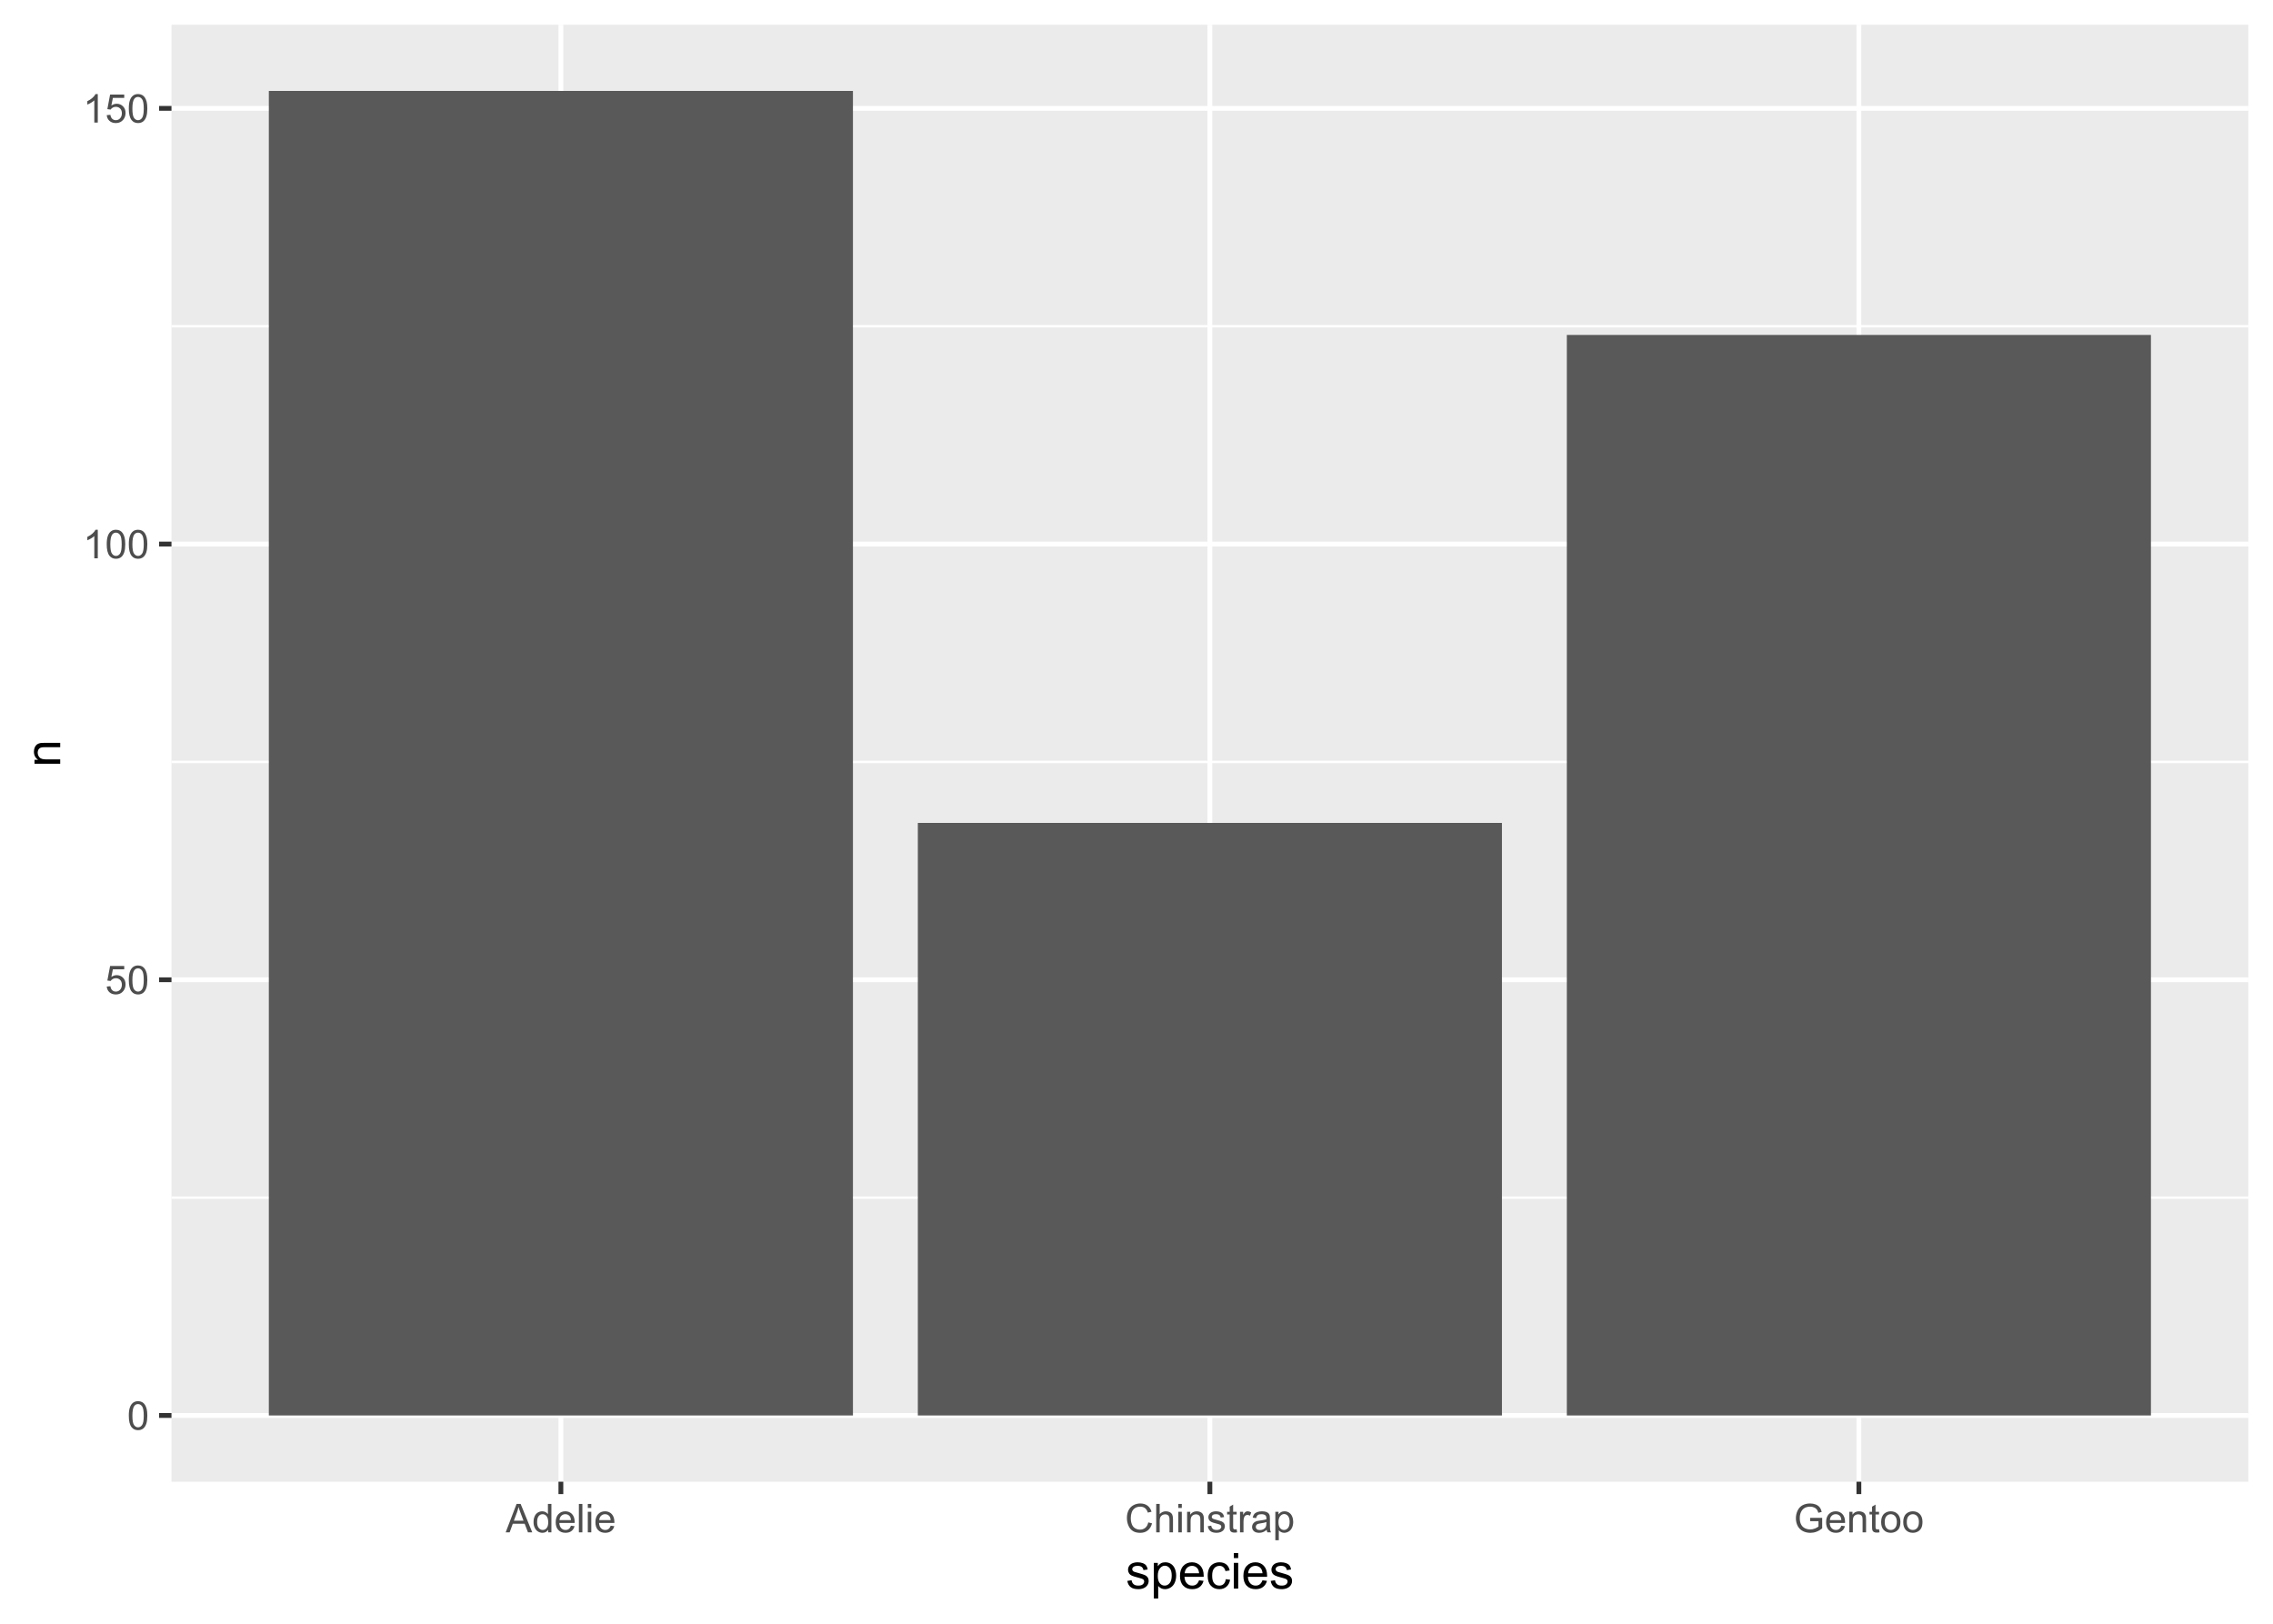
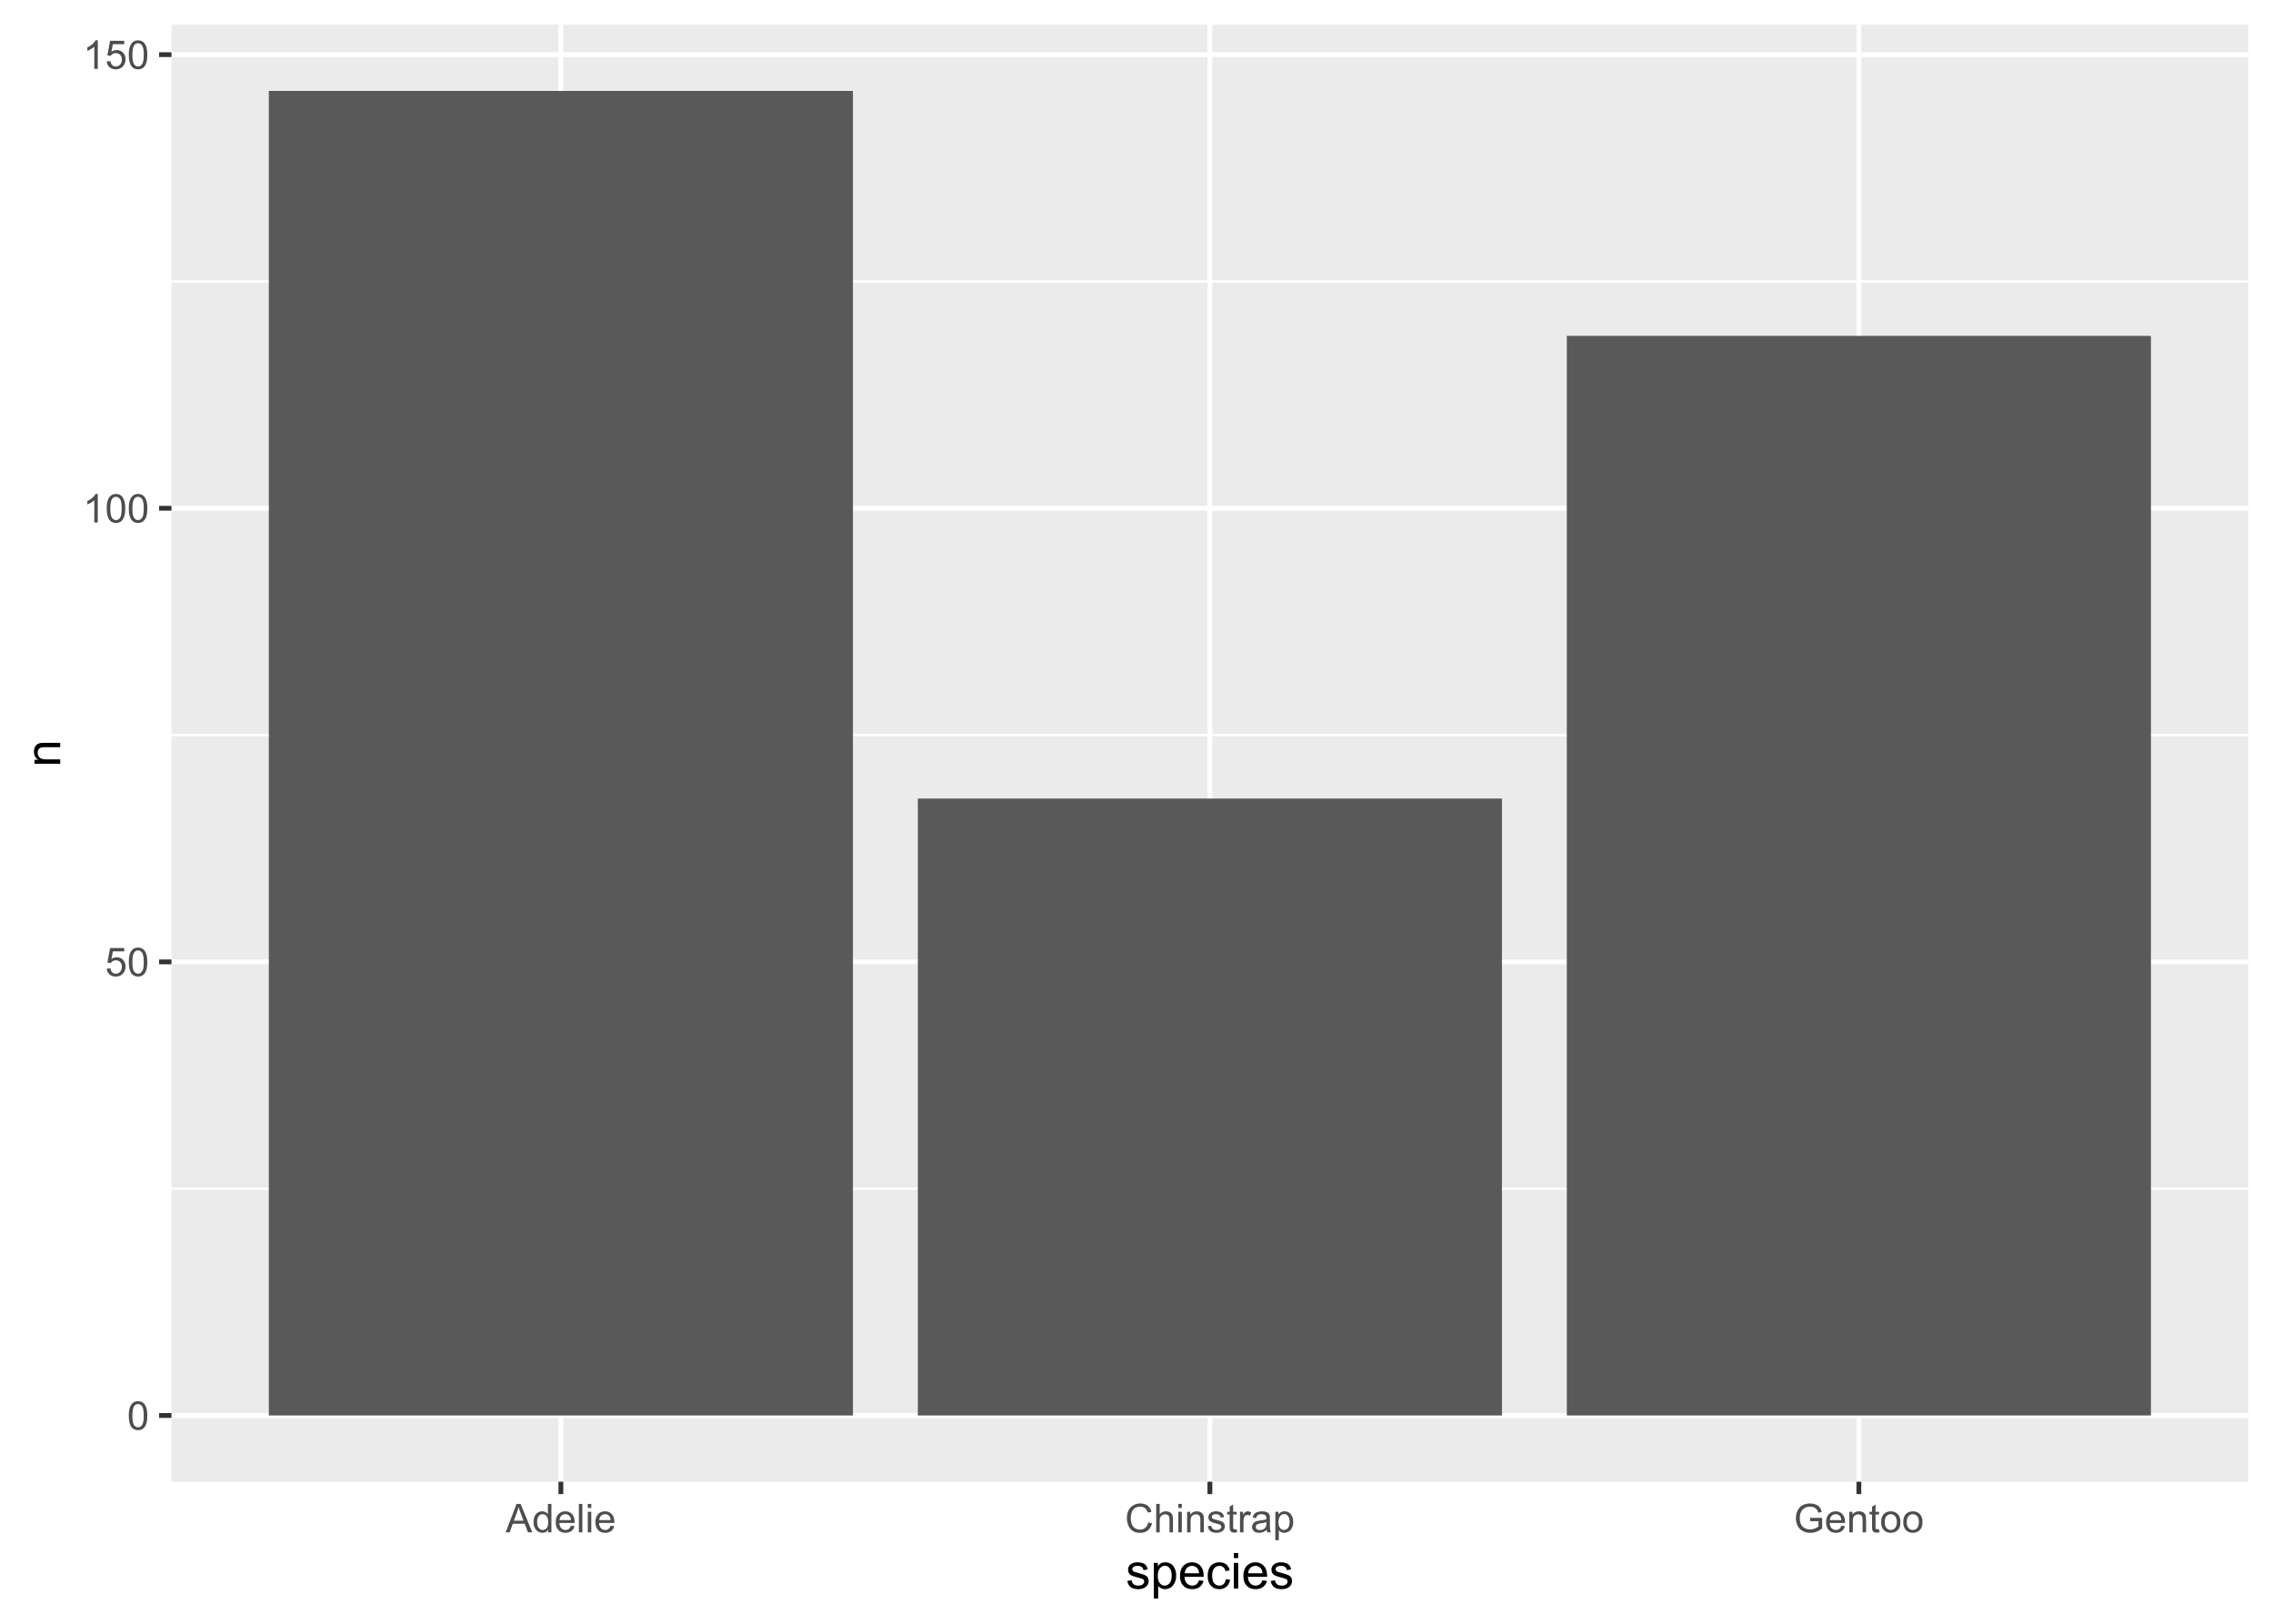
<svg xmlns="http://www.w3.org/2000/svg" xmlns:xlink="http://www.w3.org/1999/xlink" width="504pt" height="360pt" viewBox="0 0 504 360" version="1.1">
  <defs>
    <g>
      <symbol overflow="visible" id="glyph0-0">
        <path style="stroke:none;" d="M 1.102 0 L 1.102 -5.5 L 5.5 -5.5 L 5.5 0 Z M 1.238 -0.137 L 5.363 -0.137 L 5.363 -5.363 L 1.238 -5.363 Z M 1.238 -0.137 " />
      </symbol>
      <symbol overflow="visible" id="glyph0-1">
        <path style="stroke:none;" d="M 0.367 -3.105 C 0.363 -3.848 0.438 -4.445 0.594 -4.902 C 0.742 -5.355 0.973 -5.707 1.277 -5.953 C 1.578 -6.199 1.957 -6.32 2.418 -6.324 C 2.754 -6.32 3.051 -6.254 3.309 -6.121 C 3.562 -5.984 3.773 -5.789 3.938 -5.531 C 4.102 -5.273 4.23 -4.961 4.328 -4.594 C 4.422 -4.227 4.469 -3.73 4.473 -3.105 C 4.469 -2.367 4.395 -1.77 4.242 -1.316 C 4.09 -0.859 3.863 -0.508 3.562 -0.262 C 3.258 -0.016 2.875 0.105 2.418 0.109 C 1.809 0.105 1.332 -0.109 0.988 -0.547 C 0.57 -1.066 0.363 -1.922 0.367 -3.105 Z M 1.16 -3.105 C 1.16 -2.07 1.281 -1.379 1.523 -1.039 C 1.766 -0.695 2.062 -0.527 2.418 -0.527 C 2.773 -0.527 3.074 -0.699 3.316 -1.043 C 3.559 -1.387 3.68 -2.074 3.68 -3.105 C 3.68 -4.145 3.559 -4.832 3.316 -5.172 C 3.074 -5.512 2.77 -5.684 2.41 -5.684 C 2.051 -5.684 1.77 -5.531 1.559 -5.234 C 1.293 -4.844 1.16 -4.137 1.16 -3.105 Z M 1.16 -3.105 " />
      </symbol>
      <symbol overflow="visible" id="glyph0-2">
        <path style="stroke:none;" d="M 0.367 -1.648 L 1.176 -1.719 C 1.234 -1.32 1.375 -1.023 1.594 -0.824 C 1.812 -0.625 2.078 -0.527 2.391 -0.527 C 2.762 -0.527 3.074 -0.668 3.336 -0.949 C 3.59 -1.23 3.719 -1.602 3.723 -2.066 C 3.719 -2.504 3.594 -2.852 3.348 -3.109 C 3.098 -3.363 2.773 -3.492 2.375 -3.492 C 2.125 -3.492 1.902 -3.434 1.703 -3.32 C 1.5 -3.207 1.344 -3.062 1.23 -2.883 L 0.504 -2.977 L 1.113 -6.215 L 4.246 -6.215 L 4.246 -5.473 L 1.73 -5.473 L 1.391 -3.781 C 1.766 -4.039 2.164 -4.172 2.582 -4.176 C 3.129 -4.172 3.594 -3.98 3.973 -3.605 C 4.352 -3.223 4.539 -2.734 4.543 -2.137 C 4.539 -1.562 4.375 -1.07 4.043 -0.656 C 3.637 -0.148 3.086 0.105 2.391 0.109 C 1.816 0.105 1.348 -0.051 0.984 -0.371 C 0.621 -0.691 0.414 -1.117 0.367 -1.648 Z M 0.367 -1.648 " />
      </symbol>
      <symbol overflow="visible" id="glyph0-3">
        <path style="stroke:none;" d="M 3.277 0 L 2.504 0 L 2.504 -4.93 C 2.316 -4.75 2.074 -4.574 1.773 -4.395 C 1.469 -4.215 1.195 -4.082 0.957 -3.996 L 0.957 -4.742 C 1.387 -4.941 1.766 -5.188 2.09 -5.48 C 2.414 -5.77 2.645 -6.051 2.781 -6.324 L 3.277 -6.324 Z M 3.277 0 " />
      </symbol>
      <symbol overflow="visible" id="glyph0-4">
        <path style="stroke:none;" d="M -0.012 0 L 2.406 -6.301 L 3.305 -6.301 L 5.883 0 L 4.934 0 L 4.199 -1.906 L 1.562 -1.906 L 0.871 0 Z M 1.805 -2.586 L 3.941 -2.586 L 3.281 -4.332 C 3.078 -4.855 2.93 -5.293 2.836 -5.637 C 2.754 -5.23 2.641 -4.828 2.496 -4.434 Z M 1.805 -2.586 " />
      </symbol>
      <symbol overflow="visible" id="glyph0-5">
        <path style="stroke:none;" d="M 3.539 0 L 3.539 -0.574 C 3.25 -0.125 2.824 0.098 2.266 0.102 C 1.898 0.098 1.562 0 1.262 -0.199 C 0.953 -0.398 0.719 -0.676 0.551 -1.039 C 0.383 -1.395 0.297 -1.809 0.301 -2.277 C 0.297 -2.73 0.375 -3.145 0.527 -3.516 C 0.68 -3.887 0.906 -4.172 1.211 -4.371 C 1.512 -4.566 1.852 -4.664 2.23 -4.668 C 2.5 -4.664 2.746 -4.605 2.965 -4.492 C 3.18 -4.375 3.352 -4.223 3.488 -4.039 L 3.488 -6.301 L 4.258 -6.301 L 4.258 0 Z M 1.094 -2.277 C 1.09 -1.691 1.215 -1.254 1.465 -0.965 C 1.711 -0.672 2 -0.527 2.336 -0.531 C 2.672 -0.527 2.961 -0.664 3.199 -0.945 C 3.434 -1.219 3.551 -1.641 3.555 -2.211 C 3.551 -2.832 3.43 -3.293 3.191 -3.586 C 2.949 -3.879 2.652 -4.023 2.305 -4.027 C 1.957 -4.023 1.672 -3.883 1.441 -3.605 C 1.207 -3.32 1.09 -2.879 1.094 -2.277 Z M 1.094 -2.277 " />
      </symbol>
      <symbol overflow="visible" id="glyph0-6">
        <path style="stroke:none;" d="M 3.703 -1.469 L 4.504 -1.371 C 4.375 -0.902 4.141 -0.539 3.801 -0.285 C 3.461 -0.027 3.027 0.098 2.496 0.102 C 1.828 0.098 1.297 -0.102 0.906 -0.512 C 0.512 -0.918 0.316 -1.496 0.32 -2.242 C 0.316 -3.008 0.516 -3.605 0.914 -4.031 C 1.309 -4.453 1.82 -4.664 2.453 -4.668 C 3.059 -4.664 3.555 -4.457 3.945 -4.043 C 4.328 -3.629 4.523 -3.043 4.527 -2.289 C 4.523 -2.242 4.523 -2.176 4.523 -2.086 L 1.121 -2.086 C 1.145 -1.582 1.289 -1.195 1.547 -0.93 C 1.801 -0.66 2.117 -0.527 2.5 -0.531 C 2.781 -0.527 3.023 -0.602 3.227 -0.754 C 3.426 -0.902 3.586 -1.141 3.703 -1.469 Z M 1.164 -2.719 L 3.711 -2.719 C 3.672 -3.102 3.578 -3.387 3.422 -3.582 C 3.172 -3.879 2.852 -4.031 2.461 -4.031 C 2.105 -4.031 1.805 -3.91 1.566 -3.672 C 1.32 -3.434 1.188 -3.117 1.164 -2.719 Z M 1.164 -2.719 " />
      </symbol>
      <symbol overflow="visible" id="glyph0-7">
        <path style="stroke:none;" d="M 0.562 0 L 0.562 -6.301 L 1.336 -6.301 L 1.336 0 Z M 0.562 0 " />
      </symbol>
      <symbol overflow="visible" id="glyph0-8">
        <path style="stroke:none;" d="M 0.586 -5.41 L 0.586 -6.301 L 1.359 -6.301 L 1.359 -5.41 Z M 0.586 0 L 0.586 -4.562 L 1.359 -4.562 L 1.359 0 Z M 0.586 0 " />
      </symbol>
      <symbol overflow="visible" id="glyph0-9">
        <path style="stroke:none;" d="M 5.172 -2.207 L 6.008 -2 C 5.828 -1.312 5.516 -0.789 5.062 -0.43 C 4.609 -0.07 4.055 0.105 3.398 0.109 C 2.719 0.105 2.164 -0.031 1.742 -0.305 C 1.312 -0.582 0.988 -0.98 0.77 -1.508 C 0.543 -2.027 0.434 -2.59 0.438 -3.195 C 0.434 -3.848 0.559 -4.422 0.812 -4.91 C 1.062 -5.398 1.418 -5.77 1.883 -6.023 C 2.344 -6.277 2.855 -6.402 3.41 -6.406 C 4.039 -6.402 4.566 -6.242 5 -5.926 C 5.426 -5.602 5.727 -5.152 5.898 -4.57 L 5.078 -4.379 C 4.93 -4.832 4.719 -5.168 4.441 -5.379 C 4.164 -5.59 3.812 -5.695 3.395 -5.695 C 2.906 -5.695 2.504 -5.578 2.18 -5.344 C 1.852 -5.109 1.621 -4.797 1.492 -4.41 C 1.359 -4.016 1.293 -3.613 1.297 -3.203 C 1.293 -2.664 1.371 -2.195 1.531 -1.797 C 1.684 -1.395 1.926 -1.098 2.258 -0.902 C 2.586 -0.703 2.945 -0.602 3.332 -0.605 C 3.797 -0.602 4.191 -0.738 4.516 -1.008 C 4.836 -1.277 5.055 -1.676 5.172 -2.207 Z M 5.172 -2.207 " />
      </symbol>
      <symbol overflow="visible" id="glyph0-10">
        <path style="stroke:none;" d="M 0.578 0 L 0.578 -6.301 L 1.352 -6.301 L 1.352 -4.039 C 1.711 -4.453 2.168 -4.664 2.719 -4.668 C 3.055 -4.664 3.348 -4.598 3.602 -4.465 C 3.848 -4.332 4.027 -4.148 4.137 -3.914 C 4.242 -3.68 4.293 -3.336 4.297 -2.891 L 4.297 0 L 3.523 0 L 3.523 -2.891 C 3.52 -3.273 3.438 -3.555 3.27 -3.734 C 3.102 -3.906 2.863 -3.996 2.562 -4 C 2.328 -3.996 2.113 -3.938 1.914 -3.82 C 1.711 -3.703 1.566 -3.543 1.48 -3.34 C 1.391 -3.137 1.348 -2.855 1.352 -2.496 L 1.352 0 Z M 0.578 0 " />
      </symbol>
      <symbol overflow="visible" id="glyph0-11">
        <path style="stroke:none;" d="M 0.578 0 L 0.578 -4.562 L 1.277 -4.562 L 1.277 -3.914 C 1.609 -4.414 2.09 -4.664 2.727 -4.668 C 3 -4.664 3.254 -4.613 3.484 -4.52 C 3.715 -4.418 3.887 -4.289 4.004 -4.129 C 4.113 -3.969 4.195 -3.777 4.246 -3.559 C 4.273 -3.41 4.289 -3.16 4.289 -2.805 L 4.289 0 L 3.516 0 L 3.516 -2.777 C 3.516 -3.09 3.484 -3.324 3.426 -3.484 C 3.363 -3.637 3.258 -3.762 3.105 -3.855 C 2.949 -3.949 2.77 -3.996 2.566 -3.996 C 2.234 -3.996 1.949 -3.891 1.711 -3.68 C 1.469 -3.469 1.348 -3.07 1.352 -2.492 L 1.352 0 Z M 0.578 0 " />
      </symbol>
      <symbol overflow="visible" id="glyph0-12">
        <path style="stroke:none;" d="M 0.27 -1.363 L 1.035 -1.484 C 1.078 -1.172 1.199 -0.938 1.395 -0.777 C 1.59 -0.609 1.863 -0.527 2.219 -0.531 C 2.57 -0.527 2.832 -0.602 3.008 -0.75 C 3.176 -0.895 3.262 -1.062 3.266 -1.258 C 3.262 -1.43 3.188 -1.566 3.039 -1.672 C 2.93 -1.734 2.664 -1.824 2.246 -1.934 C 1.676 -2.074 1.285 -2.195 1.066 -2.305 C 0.848 -2.406 0.68 -2.551 0.566 -2.738 C 0.453 -2.918 0.398 -3.125 0.398 -3.352 C 0.398 -3.555 0.445 -3.742 0.539 -3.914 C 0.633 -4.086 0.758 -4.23 0.918 -4.348 C 1.039 -4.434 1.203 -4.508 1.41 -4.574 C 1.617 -4.633 1.84 -4.664 2.078 -4.668 C 2.434 -4.664 2.75 -4.613 3.023 -4.512 C 3.293 -4.406 3.492 -4.266 3.621 -4.09 C 3.75 -3.914 3.84 -3.68 3.891 -3.387 L 3.133 -3.281 C 3.098 -3.516 2.996 -3.699 2.832 -3.832 C 2.664 -3.965 2.434 -4.031 2.137 -4.031 C 1.777 -4.031 1.523 -3.973 1.375 -3.855 C 1.223 -3.738 1.148 -3.598 1.148 -3.441 C 1.148 -3.34 1.18 -3.25 1.242 -3.172 C 1.305 -3.086 1.402 -3.02 1.539 -2.965 C 1.613 -2.934 1.84 -2.867 2.223 -2.766 C 2.766 -2.617 3.148 -2.496 3.367 -2.406 C 3.582 -2.312 3.75 -2.176 3.875 -2 C 3.996 -1.82 4.059 -1.602 4.062 -1.34 C 4.059 -1.078 3.984 -0.836 3.836 -0.609 C 3.684 -0.383 3.465 -0.207 3.184 -0.082 C 2.895 0.039 2.574 0.098 2.223 0.102 C 1.625 0.098 1.172 -0.02 0.863 -0.266 C 0.551 -0.508 0.355 -0.875 0.27 -1.363 Z M 0.27 -1.363 " />
      </symbol>
      <symbol overflow="visible" id="glyph0-13">
        <path style="stroke:none;" d="M 2.27 -0.691 L 2.379 -0.008 C 2.16 0.039 1.965 0.059 1.797 0.059 C 1.512 0.059 1.293 0.016 1.141 -0.074 C 0.984 -0.16 0.875 -0.277 0.816 -0.422 C 0.75 -0.566 0.719 -0.871 0.723 -1.336 L 0.723 -3.961 L 0.156 -3.961 L 0.156 -4.562 L 0.723 -4.562 L 0.723 -5.695 L 1.492 -6.156 L 1.492 -4.562 L 2.27 -4.562 L 2.27 -3.961 L 1.492 -3.961 L 1.492 -1.293 C 1.488 -1.07 1.5 -0.93 1.531 -0.867 C 1.555 -0.805 1.602 -0.754 1.664 -0.715 C 1.727 -0.676 1.812 -0.656 1.93 -0.66 C 2.012 -0.656 2.125 -0.668 2.27 -0.691 Z M 2.27 -0.691 " />
      </symbol>
      <symbol overflow="visible" id="glyph0-14">
        <path style="stroke:none;" d="M 0.57 0 L 0.57 -4.562 L 1.266 -4.562 L 1.266 -3.871 C 1.445 -4.191 1.609 -4.406 1.758 -4.512 C 1.906 -4.613 2.07 -4.664 2.258 -4.668 C 2.516 -4.664 2.781 -4.582 3.051 -4.418 L 2.785 -3.699 C 2.59 -3.809 2.402 -3.867 2.219 -3.867 C 2.047 -3.867 1.895 -3.816 1.762 -3.715 C 1.625 -3.613 1.527 -3.473 1.473 -3.293 C 1.383 -3.016 1.34 -2.715 1.344 -2.391 L 1.344 0 Z M 0.57 0 " />
      </symbol>
      <symbol overflow="visible" id="glyph0-15">
        <path style="stroke:none;" d="M 3.559 -0.562 C 3.27 -0.32 2.996 -0.148 2.73 -0.047 C 2.465 0.051 2.18 0.098 1.879 0.102 C 1.375 0.098 0.988 -0.02 0.719 -0.266 C 0.449 -0.508 0.316 -0.82 0.316 -1.203 C 0.316 -1.422 0.367 -1.629 0.469 -1.816 C 0.57 -2 0.703 -2.148 0.871 -2.262 C 1.031 -2.371 1.215 -2.453 1.426 -2.516 C 1.574 -2.551 1.805 -2.59 2.113 -2.629 C 2.734 -2.703 3.195 -2.793 3.492 -2.895 C 3.492 -3 3.492 -3.066 3.496 -3.098 C 3.492 -3.41 3.418 -3.633 3.277 -3.766 C 3.074 -3.938 2.781 -4.023 2.398 -4.027 C 2.031 -4.023 1.762 -3.961 1.59 -3.836 C 1.414 -3.707 1.289 -3.48 1.207 -3.16 L 0.453 -3.262 C 0.516 -3.582 0.629 -3.844 0.789 -4.043 C 0.945 -4.242 1.172 -4.395 1.473 -4.504 C 1.77 -4.609 2.117 -4.664 2.508 -4.668 C 2.898 -4.664 3.215 -4.617 3.457 -4.527 C 3.699 -4.434 3.879 -4.32 3.996 -4.184 C 4.109 -4.043 4.188 -3.867 4.238 -3.656 C 4.258 -3.523 4.27 -3.285 4.273 -2.945 L 4.273 -1.914 C 4.27 -1.191 4.289 -0.734 4.324 -0.547 C 4.355 -0.352 4.418 -0.172 4.52 0 L 3.711 0 C 3.629 -0.16 3.578 -0.348 3.559 -0.562 Z M 3.492 -2.289 C 3.211 -2.172 2.789 -2.074 2.23 -2 C 1.91 -1.949 1.684 -1.898 1.555 -1.844 C 1.422 -1.785 1.32 -1.699 1.25 -1.59 C 1.176 -1.477 1.141 -1.355 1.145 -1.227 C 1.141 -1.016 1.219 -0.844 1.379 -0.707 C 1.531 -0.57 1.762 -0.504 2.062 -0.504 C 2.359 -0.504 2.621 -0.566 2.855 -0.699 C 3.086 -0.824 3.258 -1.004 3.367 -1.234 C 3.449 -1.406 3.492 -1.664 3.492 -2.008 Z M 3.492 -2.289 " />
      </symbol>
      <symbol overflow="visible" id="glyph0-16">
        <path style="stroke:none;" d="M 0.578 1.75 L 0.578 -4.562 L 1.285 -4.562 L 1.285 -3.969 C 1.449 -4.199 1.637 -4.375 1.848 -4.492 C 2.051 -4.605 2.305 -4.664 2.609 -4.668 C 2.992 -4.664 3.336 -4.562 3.637 -4.367 C 3.934 -4.164 4.16 -3.883 4.312 -3.516 C 4.465 -3.148 4.539 -2.746 4.543 -2.316 C 4.539 -1.848 4.457 -1.43 4.289 -1.055 C 4.121 -0.68 3.875 -0.391 3.559 -0.195 C 3.238 0.004 2.902 0.098 2.551 0.102 C 2.289 0.098 2.059 0.047 1.855 -0.059 C 1.648 -0.168 1.48 -0.305 1.352 -0.473 L 1.352 1.75 Z M 1.281 -2.258 C 1.277 -1.664 1.395 -1.23 1.637 -0.953 C 1.871 -0.668 2.16 -0.527 2.5 -0.531 C 2.84 -0.527 3.133 -0.672 3.383 -0.969 C 3.625 -1.258 3.75 -1.711 3.75 -2.32 C 3.75 -2.898 3.629 -3.332 3.391 -3.625 C 3.152 -3.914 2.867 -4.059 2.535 -4.062 C 2.203 -4.059 1.91 -3.906 1.66 -3.598 C 1.402 -3.289 1.277 -2.84 1.281 -2.258 Z M 1.281 -2.258 " />
      </symbol>
      <symbol overflow="visible" id="glyph0-17">
        <path style="stroke:none;" d="M 3.625 -2.469 L 3.625 -3.211 L 6.297 -3.215 L 6.297 -0.875 C 5.883 -0.547 5.461 -0.301 5.027 -0.137 C 4.59 0.027 4.141 0.105 3.688 0.109 C 3.062 0.105 2.5 -0.023 2 -0.289 C 1.492 -0.551 1.113 -0.934 0.855 -1.438 C 0.598 -1.938 0.469 -2.5 0.469 -3.121 C 0.469 -3.73 0.594 -4.301 0.852 -4.836 C 1.105 -5.363 1.477 -5.758 1.957 -6.02 C 2.438 -6.273 2.992 -6.402 3.621 -6.406 C 4.074 -6.402 4.484 -6.328 4.855 -6.184 C 5.223 -6.035 5.512 -5.832 5.723 -5.566 C 5.93 -5.301 6.09 -4.957 6.199 -4.539 L 5.449 -4.332 C 5.352 -4.648 5.23 -4.902 5.094 -5.086 C 4.953 -5.27 4.754 -5.414 4.492 -5.527 C 4.23 -5.637 3.941 -5.695 3.625 -5.695 C 3.242 -5.695 2.914 -5.637 2.637 -5.52 C 2.359 -5.402 2.133 -5.246 1.965 -5.059 C 1.793 -4.867 1.664 -4.66 1.57 -4.438 C 1.406 -4.047 1.324 -3.625 1.328 -3.172 C 1.324 -2.605 1.422 -2.137 1.617 -1.762 C 1.809 -1.383 2.09 -1.102 2.461 -0.918 C 2.828 -0.734 3.219 -0.645 3.641 -0.645 C 3.996 -0.645 4.348 -0.711 4.695 -0.852 C 5.035 -0.988 5.297 -1.137 5.477 -1.297 L 5.477 -2.469 Z M 3.625 -2.469 " />
      </symbol>
      <symbol overflow="visible" id="glyph0-18">
        <path style="stroke:none;" d="M 0.293 -2.281 C 0.293 -3.125 0.527 -3.754 0.996 -4.16 C 1.387 -4.496 1.863 -4.664 2.434 -4.668 C 3.059 -4.664 3.57 -4.457 3.969 -4.051 C 4.363 -3.637 4.562 -3.07 4.566 -2.348 C 4.562 -1.758 4.477 -1.297 4.301 -0.961 C 4.125 -0.625 3.867 -0.363 3.535 -0.176 C 3.195 0.008 2.828 0.098 2.434 0.102 C 1.789 0.098 1.273 -0.102 0.883 -0.512 C 0.488 -0.918 0.293 -1.508 0.293 -2.281 Z M 1.086 -2.281 C 1.082 -1.695 1.211 -1.258 1.469 -0.969 C 1.723 -0.672 2.043 -0.527 2.434 -0.531 C 2.812 -0.527 3.133 -0.672 3.391 -0.969 C 3.645 -1.258 3.773 -1.707 3.773 -2.309 C 3.773 -2.871 3.645 -3.297 3.387 -3.59 C 3.129 -3.879 2.809 -4.023 2.434 -4.027 C 2.043 -4.023 1.723 -3.879 1.469 -3.594 C 1.211 -3.301 1.082 -2.863 1.086 -2.281 Z M 1.086 -2.281 " />
      </symbol>
      <symbol overflow="visible" id="glyph1-0">
        <path style="stroke:none;" d="M 1.375 0 L 1.375 -6.875 L 6.875 -6.875 L 6.875 0 Z M 1.547 -0.172 L 6.703 -0.172 L 6.703 -6.703 L 1.547 -6.703 Z M 1.547 -0.172 " />
      </symbol>
      <symbol overflow="visible" id="glyph1-1">
        <path style="stroke:none;" d="M 0.34 -1.703 L 1.293 -1.852 C 1.344 -1.469 1.492 -1.172 1.742 -0.969 C 1.984 -0.762 2.328 -0.66 2.773 -0.664 C 3.211 -0.66 3.539 -0.75 3.758 -0.934 C 3.969 -1.113 4.078 -1.328 4.082 -1.574 C 4.078 -1.789 3.984 -1.961 3.797 -2.09 C 3.664 -2.172 3.332 -2.281 2.809 -2.418 C 2.098 -2.594 1.605 -2.75 1.332 -2.883 C 1.055 -3.012 0.848 -3.191 0.711 -3.422 C 0.566 -3.652 0.496 -3.906 0.5 -4.188 C 0.496 -4.441 0.555 -4.676 0.672 -4.895 C 0.785 -5.105 0.945 -5.289 1.148 -5.438 C 1.297 -5.547 1.5 -5.637 1.762 -5.715 C 2.02 -5.789 2.301 -5.828 2.602 -5.832 C 3.047 -5.828 3.438 -5.766 3.777 -5.637 C 4.113 -5.508 4.363 -5.332 4.527 -5.113 C 4.688 -4.891 4.797 -4.598 4.859 -4.234 L 3.914 -4.102 C 3.871 -4.395 3.746 -4.621 3.543 -4.789 C 3.336 -4.953 3.043 -5.039 2.668 -5.039 C 2.223 -5.039 1.906 -4.965 1.719 -4.816 C 1.523 -4.668 1.43 -4.496 1.434 -4.301 C 1.43 -4.176 1.469 -4.062 1.551 -3.965 C 1.629 -3.859 1.754 -3.773 1.922 -3.707 C 2.016 -3.668 2.301 -3.586 2.777 -3.461 C 3.461 -3.273 3.938 -3.121 4.207 -3.008 C 4.477 -2.891 4.688 -2.723 4.844 -2.504 C 4.996 -2.277 5.074 -2.004 5.074 -1.676 C 5.074 -1.352 4.98 -1.047 4.793 -0.766 C 4.605 -0.48 4.332 -0.262 3.98 -0.105 C 3.621 0.051 3.223 0.129 2.777 0.129 C 2.035 0.129 1.469 -0.023 1.082 -0.332 C 0.691 -0.641 0.445 -1.098 0.34 -1.703 Z M 0.34 -1.703 " />
      </symbol>
      <symbol overflow="visible" id="glyph1-2">
        <path style="stroke:none;" d="M 0.727 2.188 L 0.727 -5.703 L 1.605 -5.703 L 1.605 -4.961 C 1.812 -5.25 2.047 -5.469 2.309 -5.613 C 2.57 -5.758 2.887 -5.828 3.262 -5.832 C 3.746 -5.828 4.176 -5.703 4.551 -5.457 C 4.922 -5.203 5.203 -4.852 5.391 -4.395 C 5.578 -3.938 5.672 -3.438 5.676 -2.895 C 5.672 -2.309 5.566 -1.781 5.359 -1.316 C 5.148 -0.848 4.844 -0.488 4.449 -0.242 C 4.047 0.008 3.629 0.129 3.191 0.129 C 2.867 0.129 2.578 0.062 2.32 -0.074 C 2.062 -0.211 1.852 -0.383 1.691 -0.59 L 1.691 2.188 Z M 1.602 -2.82 C 1.598 -2.082 1.746 -1.539 2.047 -1.191 C 2.34 -0.836 2.699 -0.66 3.125 -0.664 C 3.551 -0.66 3.918 -0.844 4.227 -1.211 C 4.531 -1.574 4.688 -2.137 4.688 -2.898 C 4.688 -3.625 4.535 -4.168 4.238 -4.531 C 3.938 -4.891 3.582 -5.074 3.168 -5.074 C 2.754 -5.074 2.391 -4.879 2.074 -4.496 C 1.758 -4.109 1.598 -3.551 1.602 -2.82 Z M 1.602 -2.82 " />
      </symbol>
      <symbol overflow="visible" id="glyph1-3">
        <path style="stroke:none;" d="M 4.629 -1.836 L 5.629 -1.715 C 5.469 -1.125 5.176 -0.672 4.75 -0.352 C 4.324 -0.031 3.781 0.129 3.121 0.129 C 2.281 0.129 1.617 -0.125 1.133 -0.641 C 0.641 -1.152 0.398 -1.875 0.402 -2.805 C 0.398 -3.762 0.645 -4.504 1.145 -5.035 C 1.637 -5.562 2.277 -5.828 3.066 -5.832 C 3.824 -5.828 4.449 -5.57 4.934 -5.051 C 5.418 -4.531 5.66 -3.801 5.66 -2.863 C 5.66 -2.805 5.656 -2.719 5.656 -2.605 L 1.402 -2.605 C 1.434 -1.977 1.613 -1.496 1.934 -1.164 C 2.25 -0.828 2.645 -0.66 3.125 -0.664 C 3.477 -0.66 3.781 -0.754 4.031 -0.945 C 4.281 -1.129 4.48 -1.426 4.629 -1.836 Z M 1.457 -3.398 L 4.641 -3.398 C 4.598 -3.879 4.473 -4.238 4.273 -4.48 C 3.961 -4.852 3.562 -5.039 3.078 -5.039 C 2.629 -5.039 2.258 -4.891 1.957 -4.594 C 1.652 -4.297 1.484 -3.898 1.457 -3.398 Z M 1.457 -3.398 " />
      </symbol>
      <symbol overflow="visible" id="glyph1-4">
        <path style="stroke:none;" d="M 4.445 -2.09 L 5.398 -1.965 C 5.289 -1.309 5.023 -0.797 4.598 -0.426 C 4.168 -0.055 3.645 0.129 3.023 0.129 C 2.242 0.129 1.613 -0.125 1.141 -0.637 C 0.664 -1.145 0.426 -1.875 0.43 -2.832 C 0.426 -3.441 0.527 -3.98 0.734 -4.445 C 0.938 -4.906 1.25 -5.254 1.668 -5.484 C 2.082 -5.715 2.535 -5.828 3.031 -5.832 C 3.645 -5.828 4.152 -5.672 4.547 -5.363 C 4.941 -5.047 5.191 -4.602 5.305 -4.027 L 4.367 -3.883 C 4.273 -4.262 4.117 -4.551 3.891 -4.746 C 3.664 -4.941 3.387 -5.039 3.066 -5.039 C 2.574 -5.039 2.18 -4.863 1.879 -4.516 C 1.57 -4.164 1.418 -3.613 1.422 -2.859 C 1.418 -2.09 1.566 -1.531 1.863 -1.184 C 2.156 -0.836 2.539 -0.66 3.012 -0.664 C 3.391 -0.66 3.707 -0.777 3.961 -1.012 C 4.215 -1.242 4.375 -1.602 4.445 -2.09 Z M 4.445 -2.09 " />
      </symbol>
      <symbol overflow="visible" id="glyph1-5">
        <path style="stroke:none;" d="M 0.73 -6.762 L 0.73 -7.875 L 1.695 -7.875 L 1.695 -6.762 Z M 0.73 0 L 0.73 -5.703 L 1.695 -5.703 L 1.695 0 Z M 0.73 0 " />
      </symbol>
      <symbol overflow="visible" id="glyph2-0">
        <path style="stroke:none;" d="M 0 -1.375 L -6.875 -1.375 L -6.875 -6.875 L 0 -6.875 Z M -0.172 -1.547 L -0.172 -6.703 L -6.703 -6.703 L -6.703 -1.547 Z M -0.172 -1.547 " />
      </symbol>
      <symbol overflow="visible" id="glyph2-1">
        <path style="stroke:none;" d="M 0 -0.727 L -5.703 -0.727 L -5.703 -1.594 L -4.895 -1.594 C -5.516 -2.012 -5.828 -2.617 -5.832 -3.41 C -5.828 -3.754 -5.766 -4.066 -5.645 -4.355 C -5.52 -4.641 -5.359 -4.859 -5.16 -5.004 C -4.957 -5.145 -4.719 -5.242 -4.445 -5.305 C -4.266 -5.336 -3.953 -5.355 -3.508 -5.359 L 0 -5.359 L 0 -4.395 L -3.469 -4.395 C -3.863 -4.395 -4.156 -4.355 -4.352 -4.281 C -4.543 -4.203 -4.699 -4.07 -4.82 -3.879 C -4.934 -3.688 -4.992 -3.461 -4.996 -3.207 C -4.992 -2.793 -4.859 -2.438 -4.602 -2.141 C -4.336 -1.836 -3.844 -1.688 -3.117 -1.691 L 0 -1.691 Z M 0 -0.727 " />
      </symbol>
    </g>
    <clipPath id="clip1">
      <path d="M 38.023 5.48 L 498.523 5.48 L 498.523 328.512 L 38.023 328.512 Z M 38.023 5.48 " />
    </clipPath>
    <clipPath id="clip2">
-       <path d="M 38.023 265 L 498.523 265 L 498.523 266 L 38.023 266 Z M 38.023 265 " />
+       <path d="M 38.023 263 L 498.523 263 L 498.523 264 L 38.023 264 Z M 38.023 263 " />
    </clipPath>
    <clipPath id="clip3">
-       <path d="M 38.023 168 L 498.523 168 L 498.523 170 L 38.023 170 Z M 38.023 168 " />
+       <path d="M 38.023 162 L 498.523 162 L 498.523 164 L 38.023 164 Z M 38.023 162 " />
    </clipPath>
    <clipPath id="clip4">
-       <path d="M 38.023 72 L 498.523 72 L 498.523 73 L 38.023 73 Z M 38.023 72 " />
+       <path d="M 38.023 62 L 498.523 62 L 498.523 63 L 38.023 63 Z M 38.023 62 " />
    </clipPath>
    <clipPath id="clip5">
      <path d="M 38.023 313 L 498.523 313 L 498.523 315 L 38.023 315 Z M 38.023 313 " />
    </clipPath>
    <clipPath id="clip6">
-       <path d="M 38.023 216 L 498.523 216 L 498.523 218 L 38.023 218 Z M 38.023 216 " />
+       <path d="M 38.023 212 L 498.523 212 L 498.523 214 L 38.023 214 Z M 38.023 212 " />
    </clipPath>
    <clipPath id="clip7">
-       <path d="M 38.023 120 L 498.523 120 L 498.523 122 L 38.023 122 Z M 38.023 120 " />
+       <path d="M 38.023 112 L 498.523 112 L 498.523 114 L 38.023 114 Z M 38.023 112 " />
    </clipPath>
    <clipPath id="clip8">
-       <path d="M 38.023 23 L 498.523 23 L 498.523 25 L 38.023 25 Z M 38.023 23 " />
+       <path d="M 38.023 11 L 498.523 11 L 498.523 13 L 38.023 13 Z M 38.023 11 " />
    </clipPath>
    <clipPath id="clip9">
      <path d="M 123 5.48 L 125 5.48 L 125 328.512 L 123 328.512 Z M 123 5.48 " />
    </clipPath>
    <clipPath id="clip10">
      <path d="M 267 5.48 L 269 5.48 L 269 328.512 L 267 328.512 Z M 267 5.48 " />
    </clipPath>
    <clipPath id="clip11">
      <path d="M 411 5.48 L 413 5.48 L 413 328.512 L 411 328.512 Z M 411 5.48 " />
    </clipPath>
  </defs>
  <g id="surface29">
    <rect x="0" y="0" width="504" height="360" style="fill:rgb(100%,100%,100%);fill-opacity:1;stroke:none;" />
    <rect x="0" y="0" width="504" height="360" style="fill:rgb(100%,100%,100%);fill-opacity:1;stroke:none;" />
    <path style="fill:none;stroke-width:1.067;stroke-linecap:round;stroke-linejoin:round;stroke:rgb(100%,100%,100%);stroke-opacity:1;stroke-miterlimit:10;" d="M 0 360 L 504 360 L 504 0 L 0 0 Z M 0 360 " />
    <g clip-path="url(#clip1)" clip-rule="nonzero">
      <path style=" stroke:none;fill-rule:nonzero;fill:rgb(92.157%,92.157%,92.157%);fill-opacity:1;" d="M 38.023 328.508 L 498.523 328.508 L 498.523 5.477 L 38.023 5.477 Z M 38.023 328.508 " />
    </g>
    <g clip-path="url(#clip2)" clip-rule="nonzero">
-       <path style="fill:none;stroke-width:0.533;stroke-linecap:butt;stroke-linejoin:round;stroke:rgb(100%,100%,100%);stroke-opacity:1;stroke-miterlimit:10;" d="M 38.023 265.527 L 498.52 265.527 " />
+       <path style="fill:none;stroke-width:0.533;stroke-linecap:butt;stroke-linejoin:round;stroke:rgb(100%,100%,100%);stroke-opacity:1;stroke-miterlimit:10;" d="M 38.023 263.543 L 498.52 263.543 " />
    </g>
    <g clip-path="url(#clip3)" clip-rule="nonzero">
-       <path style="fill:none;stroke-width:0.533;stroke-linecap:butt;stroke-linejoin:round;stroke:rgb(100%,100%,100%);stroke-opacity:1;stroke-miterlimit:10;" d="M 38.023 168.926 L 498.52 168.926 " />
+       <path style="fill:none;stroke-width:0.533;stroke-linecap:butt;stroke-linejoin:round;stroke:rgb(100%,100%,100%);stroke-opacity:1;stroke-miterlimit:10;" d="M 38.023 162.973 L 498.52 162.973 " />
    </g>
    <g clip-path="url(#clip4)" clip-rule="nonzero">
-       <path style="fill:none;stroke-width:0.533;stroke-linecap:butt;stroke-linejoin:round;stroke:rgb(100%,100%,100%);stroke-opacity:1;stroke-miterlimit:10;" d="M 38.023 72.328 L 498.52 72.328 " />
+       <path style="fill:none;stroke-width:0.533;stroke-linecap:butt;stroke-linejoin:round;stroke:rgb(100%,100%,100%);stroke-opacity:1;stroke-miterlimit:10;" d="M 38.023 62.402 L 498.52 62.402 " />
    </g>
    <g clip-path="url(#clip5)" clip-rule="nonzero">
      <path style="fill:none;stroke-width:1.067;stroke-linecap:butt;stroke-linejoin:round;stroke:rgb(100%,100%,100%);stroke-opacity:1;stroke-miterlimit:10;" d="M 38.023 313.824 L 498.52 313.824 " />
    </g>
    <g clip-path="url(#clip6)" clip-rule="nonzero">
-       <path style="fill:none;stroke-width:1.067;stroke-linecap:butt;stroke-linejoin:round;stroke:rgb(100%,100%,100%);stroke-opacity:1;stroke-miterlimit:10;" d="M 38.023 217.227 L 498.52 217.227 " />
+       <path style="fill:none;stroke-width:1.067;stroke-linecap:butt;stroke-linejoin:round;stroke:rgb(100%,100%,100%);stroke-opacity:1;stroke-miterlimit:10;" d="M 38.023 213.258 L 498.52 213.258 " />
    </g>
    <g clip-path="url(#clip7)" clip-rule="nonzero">
-       <path style="fill:none;stroke-width:1.067;stroke-linecap:butt;stroke-linejoin:round;stroke:rgb(100%,100%,100%);stroke-opacity:1;stroke-miterlimit:10;" d="M 38.023 120.625 L 498.52 120.625 " />
+       <path style="fill:none;stroke-width:1.067;stroke-linecap:butt;stroke-linejoin:round;stroke:rgb(100%,100%,100%);stroke-opacity:1;stroke-miterlimit:10;" d="M 38.023 112.688 L 498.52 112.688 " />
    </g>
    <g clip-path="url(#clip8)" clip-rule="nonzero">
-       <path style="fill:none;stroke-width:1.067;stroke-linecap:butt;stroke-linejoin:round;stroke:rgb(100%,100%,100%);stroke-opacity:1;stroke-miterlimit:10;" d="M 38.023 24.027 L 498.52 24.027 " />
+       <path style="fill:none;stroke-width:1.067;stroke-linecap:butt;stroke-linejoin:round;stroke:rgb(100%,100%,100%);stroke-opacity:1;stroke-miterlimit:10;" d="M 38.023 12.117 L 498.52 12.117 " />
    </g>
    <g clip-path="url(#clip9)" clip-rule="nonzero">
      <path style="fill:none;stroke-width:1.067;stroke-linecap:butt;stroke-linejoin:round;stroke:rgb(100%,100%,100%);stroke-opacity:1;stroke-miterlimit:10;" d="M 124.367 328.508 L 124.367 5.48 " />
    </g>
    <g clip-path="url(#clip10)" clip-rule="nonzero">
      <path style="fill:none;stroke-width:1.067;stroke-linecap:butt;stroke-linejoin:round;stroke:rgb(100%,100%,100%);stroke-opacity:1;stroke-miterlimit:10;" d="M 268.27 328.508 L 268.27 5.48 " />
    </g>
    <g clip-path="url(#clip11)" clip-rule="nonzero">
      <path style="fill:none;stroke-width:1.067;stroke-linecap:butt;stroke-linejoin:round;stroke:rgb(100%,100%,100%);stroke-opacity:1;stroke-miterlimit:10;" d="M 412.176 328.508 L 412.176 5.48 " />
    </g>
    <path style=" stroke:none;fill-rule:nonzero;fill:rgb(34.902%,34.902%,34.902%);fill-opacity:1;" d="M 59.609 313.824 L 189.125 313.824 L 189.125 20.16 L 59.609 20.16 Z M 59.609 313.824 " />
-     <path style=" stroke:none;fill-rule:nonzero;fill:rgb(34.902%,34.902%,34.902%);fill-opacity:1;" d="M 203.516 313.824 L 333.031 313.824 L 333.031 182.449 L 203.516 182.449 Z M 203.516 313.824 " />
-     <path style=" stroke:none;fill-rule:nonzero;fill:rgb(34.902%,34.902%,34.902%);fill-opacity:1;" d="M 347.418 313.824 L 476.934 313.824 L 476.934 74.258 L 347.418 74.258 Z M 347.418 313.824 " />
+     <path style=" stroke:none;fill-rule:nonzero;fill:rgb(34.902%,34.902%,34.902%);fill-opacity:1;" d="M 203.516 313.824 L 333.031 313.824 L 333.031 177.051 L 203.516 177.051 Z M 203.516 313.824 " />
+     <path style=" stroke:none;fill-rule:nonzero;fill:rgb(34.902%,34.902%,34.902%);fill-opacity:1;" d="M 347.418 313.824 L 476.934 313.824 L 476.934 74.469 L 347.418 74.469 Z M 347.418 313.824 " />
    <g style="fill:rgb(30.196%,30.196%,30.196%);fill-opacity:1;">
      <use xlink:href="#glyph0-1" x="28.195" y="316.977" />
    </g>
    <g style="fill:rgb(30.196%,30.196%,30.196%);fill-opacity:1;">
-       <use xlink:href="#glyph0-2" x="23.301" y="220.375" />
-       <use xlink:href="#glyph0-1" x="28.195" y="220.375" />
-     </g>
-     <g style="fill:rgb(30.196%,30.196%,30.196%);fill-opacity:1;">
-       <use xlink:href="#glyph0-3" x="18.406" y="123.777" />
-       <use xlink:href="#glyph0-1" x="23.3" y="123.777" />
-       <use xlink:href="#glyph0-1" x="28.195" y="123.777" />
-     </g>
-     <g style="fill:rgb(30.196%,30.196%,30.196%);fill-opacity:1;">
-       <use xlink:href="#glyph0-3" x="18.406" y="27.176" />
-       <use xlink:href="#glyph0-2" x="23.3" y="27.176" />
-       <use xlink:href="#glyph0-1" x="28.195" y="27.176" />
+       <use xlink:href="#glyph0-2" x="23.301" y="216.406" />
+       <use xlink:href="#glyph0-1" x="28.195" y="216.406" />
+     </g>
+     <g style="fill:rgb(30.196%,30.196%,30.196%);fill-opacity:1;">
+       <use xlink:href="#glyph0-3" x="18.406" y="115.836" />
+       <use xlink:href="#glyph0-1" x="23.3" y="115.836" />
+       <use xlink:href="#glyph0-1" x="28.195" y="115.836" />
+     </g>
+     <g style="fill:rgb(30.196%,30.196%,30.196%);fill-opacity:1;">
+       <use xlink:href="#glyph0-3" x="18.406" y="15.266" />
+       <use xlink:href="#glyph0-2" x="23.3" y="15.266" />
+       <use xlink:href="#glyph0-1" x="28.195" y="15.266" />
    </g>
    <path style="fill:none;stroke-width:1.067;stroke-linecap:butt;stroke-linejoin:round;stroke:rgb(20%,20%,20%);stroke-opacity:1;stroke-miterlimit:10;" d="M 35.281 313.824 L 38.023 313.824 " />
-     <path style="fill:none;stroke-width:1.067;stroke-linecap:butt;stroke-linejoin:round;stroke:rgb(20%,20%,20%);stroke-opacity:1;stroke-miterlimit:10;" d="M 35.281 217.227 L 38.023 217.227 " />
-     <path style="fill:none;stroke-width:1.067;stroke-linecap:butt;stroke-linejoin:round;stroke:rgb(20%,20%,20%);stroke-opacity:1;stroke-miterlimit:10;" d="M 35.281 120.625 L 38.023 120.625 " />
-     <path style="fill:none;stroke-width:1.067;stroke-linecap:butt;stroke-linejoin:round;stroke:rgb(20%,20%,20%);stroke-opacity:1;stroke-miterlimit:10;" d="M 35.281 24.027 L 38.023 24.027 " />
+     <path style="fill:none;stroke-width:1.067;stroke-linecap:butt;stroke-linejoin:round;stroke:rgb(20%,20%,20%);stroke-opacity:1;stroke-miterlimit:10;" d="M 35.281 213.258 L 38.023 213.258 " />
+     <path style="fill:none;stroke-width:1.067;stroke-linecap:butt;stroke-linejoin:round;stroke:rgb(20%,20%,20%);stroke-opacity:1;stroke-miterlimit:10;" d="M 35.281 112.688 L 38.023 112.688 " />
+     <path style="fill:none;stroke-width:1.067;stroke-linecap:butt;stroke-linejoin:round;stroke:rgb(20%,20%,20%);stroke-opacity:1;stroke-miterlimit:10;" d="M 35.281 12.117 L 38.023 12.117 " />
    <path style="fill:none;stroke-width:1.067;stroke-linecap:butt;stroke-linejoin:round;stroke:rgb(20%,20%,20%);stroke-opacity:1;stroke-miterlimit:10;" d="M 124.367 331.25 L 124.367 328.508 " />
    <path style="fill:none;stroke-width:1.067;stroke-linecap:butt;stroke-linejoin:round;stroke:rgb(20%,20%,20%);stroke-opacity:1;stroke-miterlimit:10;" d="M 268.27 331.25 L 268.27 328.508 " />
    <path style="fill:none;stroke-width:1.067;stroke-linecap:butt;stroke-linejoin:round;stroke:rgb(20%,20%,20%);stroke-opacity:1;stroke-miterlimit:10;" d="M 412.176 331.25 L 412.176 328.508 " />
    <g style="fill:rgb(30.196%,30.196%,30.196%);fill-opacity:1;">
      <use xlink:href="#glyph0-4" x="112.137" y="339.738" />
      <use xlink:href="#glyph0-5" x="118.006" y="339.738" />
      <use xlink:href="#glyph0-6" x="122.9" y="339.738" />
      <use xlink:href="#glyph0-7" x="127.795" y="339.738" />
      <use xlink:href="#glyph0-8" x="129.75" y="339.738" />
      <use xlink:href="#glyph0-6" x="131.705" y="339.738" />
    </g>
    <g style="fill:rgb(30.196%,30.196%,30.196%);fill-opacity:1;">
      <use xlink:href="#glyph0-9" x="249.438" y="339.738" />
      <use xlink:href="#glyph0-10" x="255.793" y="339.738" />
      <use xlink:href="#glyph0-8" x="260.687" y="339.738" />
      <use xlink:href="#glyph0-11" x="262.642" y="339.738" />
      <use xlink:href="#glyph0-12" x="267.536" y="339.738" />
      <use xlink:href="#glyph0-13" x="271.936" y="339.738" />
      <use xlink:href="#glyph0-14" x="274.381" y="339.738" />
      <use xlink:href="#glyph0-15" x="277.311" y="339.738" />
      <use xlink:href="#glyph0-16" x="282.205" y="339.738" />
    </g>
    <g style="fill:rgb(30.196%,30.196%,30.196%);fill-opacity:1;">
      <use xlink:href="#glyph0-17" x="397.742" y="339.738" />
      <use xlink:href="#glyph0-6" x="404.587" y="339.738" />
      <use xlink:href="#glyph0-11" x="409.481" y="339.738" />
      <use xlink:href="#glyph0-13" x="414.375" y="339.738" />
      <use xlink:href="#glyph0-18" x="416.82" y="339.738" />
      <use xlink:href="#glyph0-18" x="421.714" y="339.738" />
    </g>
    <g style="fill:rgb(0%,0%,0%);fill-opacity:1;">
      <use xlink:href="#glyph1-1" x="249.621" y="352.207" />
      <use xlink:href="#glyph1-2" x="255.121" y="352.207" />
      <use xlink:href="#glyph1-3" x="261.239" y="352.207" />
      <use xlink:href="#glyph1-4" x="267.356" y="352.207" />
      <use xlink:href="#glyph1-5" x="272.856" y="352.207" />
      <use xlink:href="#glyph1-3" x="275.3" y="352.207" />
      <use xlink:href="#glyph1-1" x="281.418" y="352.207" />
    </g>
    <g style="fill:rgb(0%,0%,0%);fill-opacity:1;">
      <use xlink:href="#glyph2-1" x="13.352" y="170.055" />
    </g>
  </g>
</svg>
